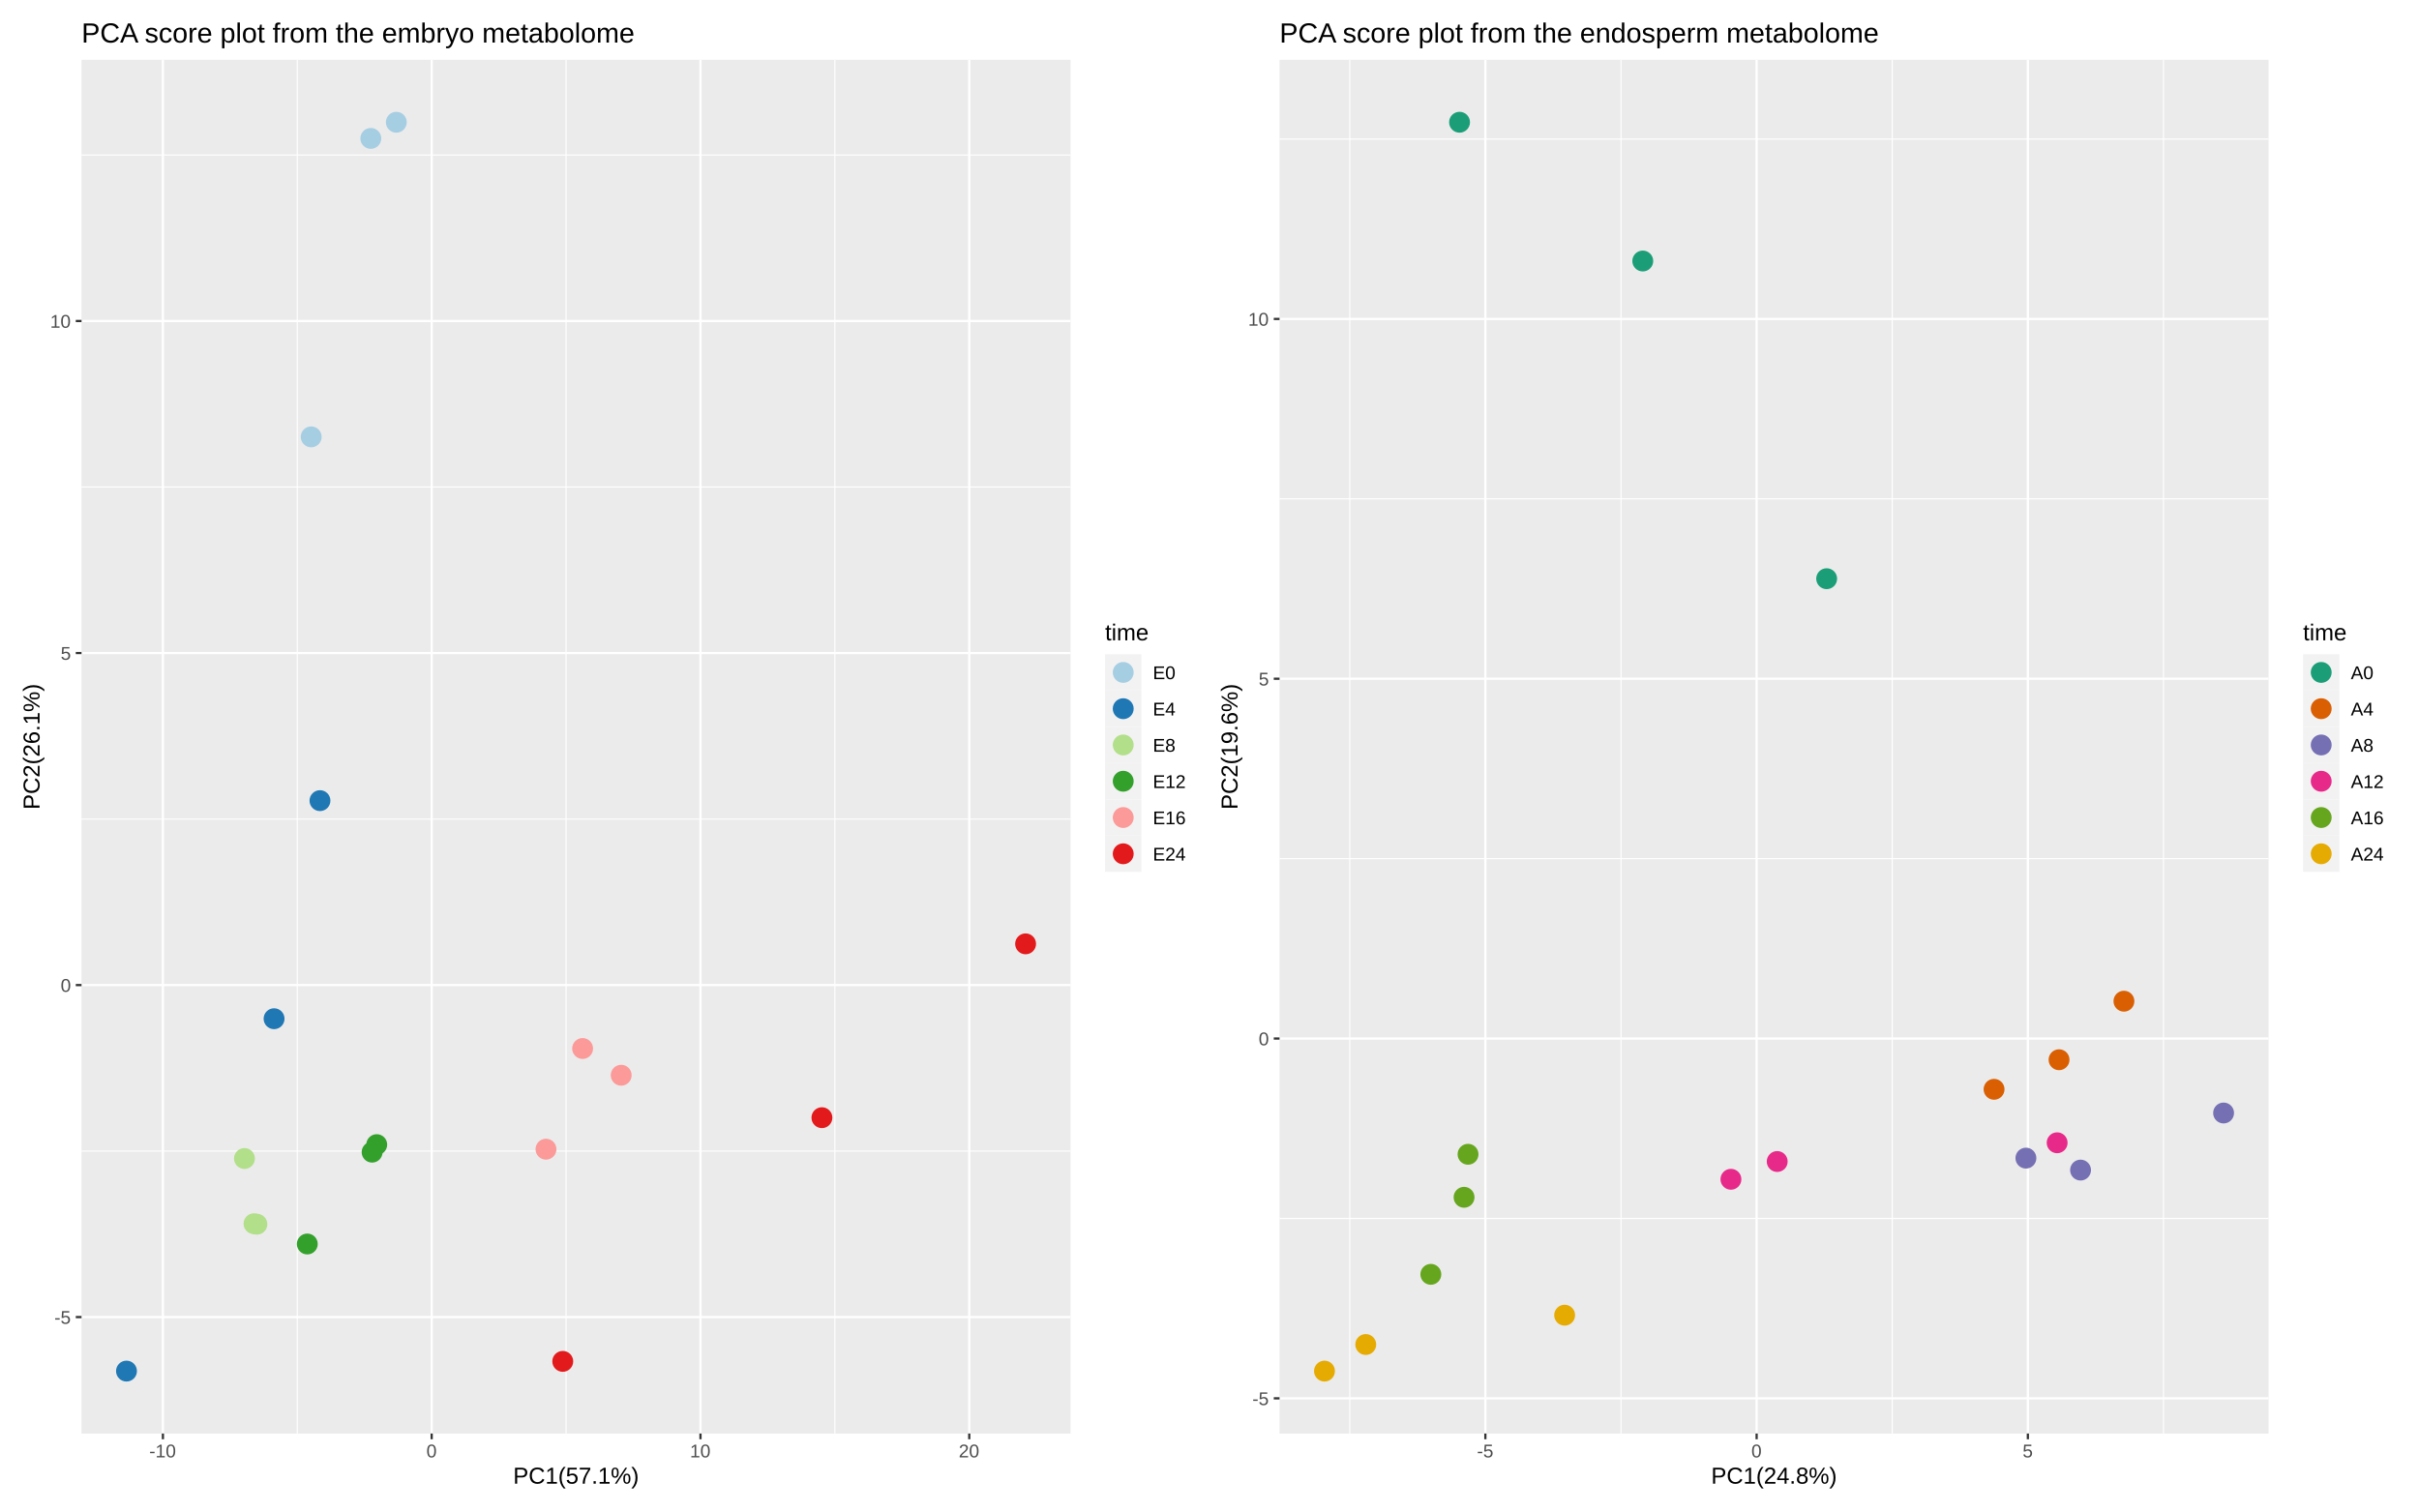
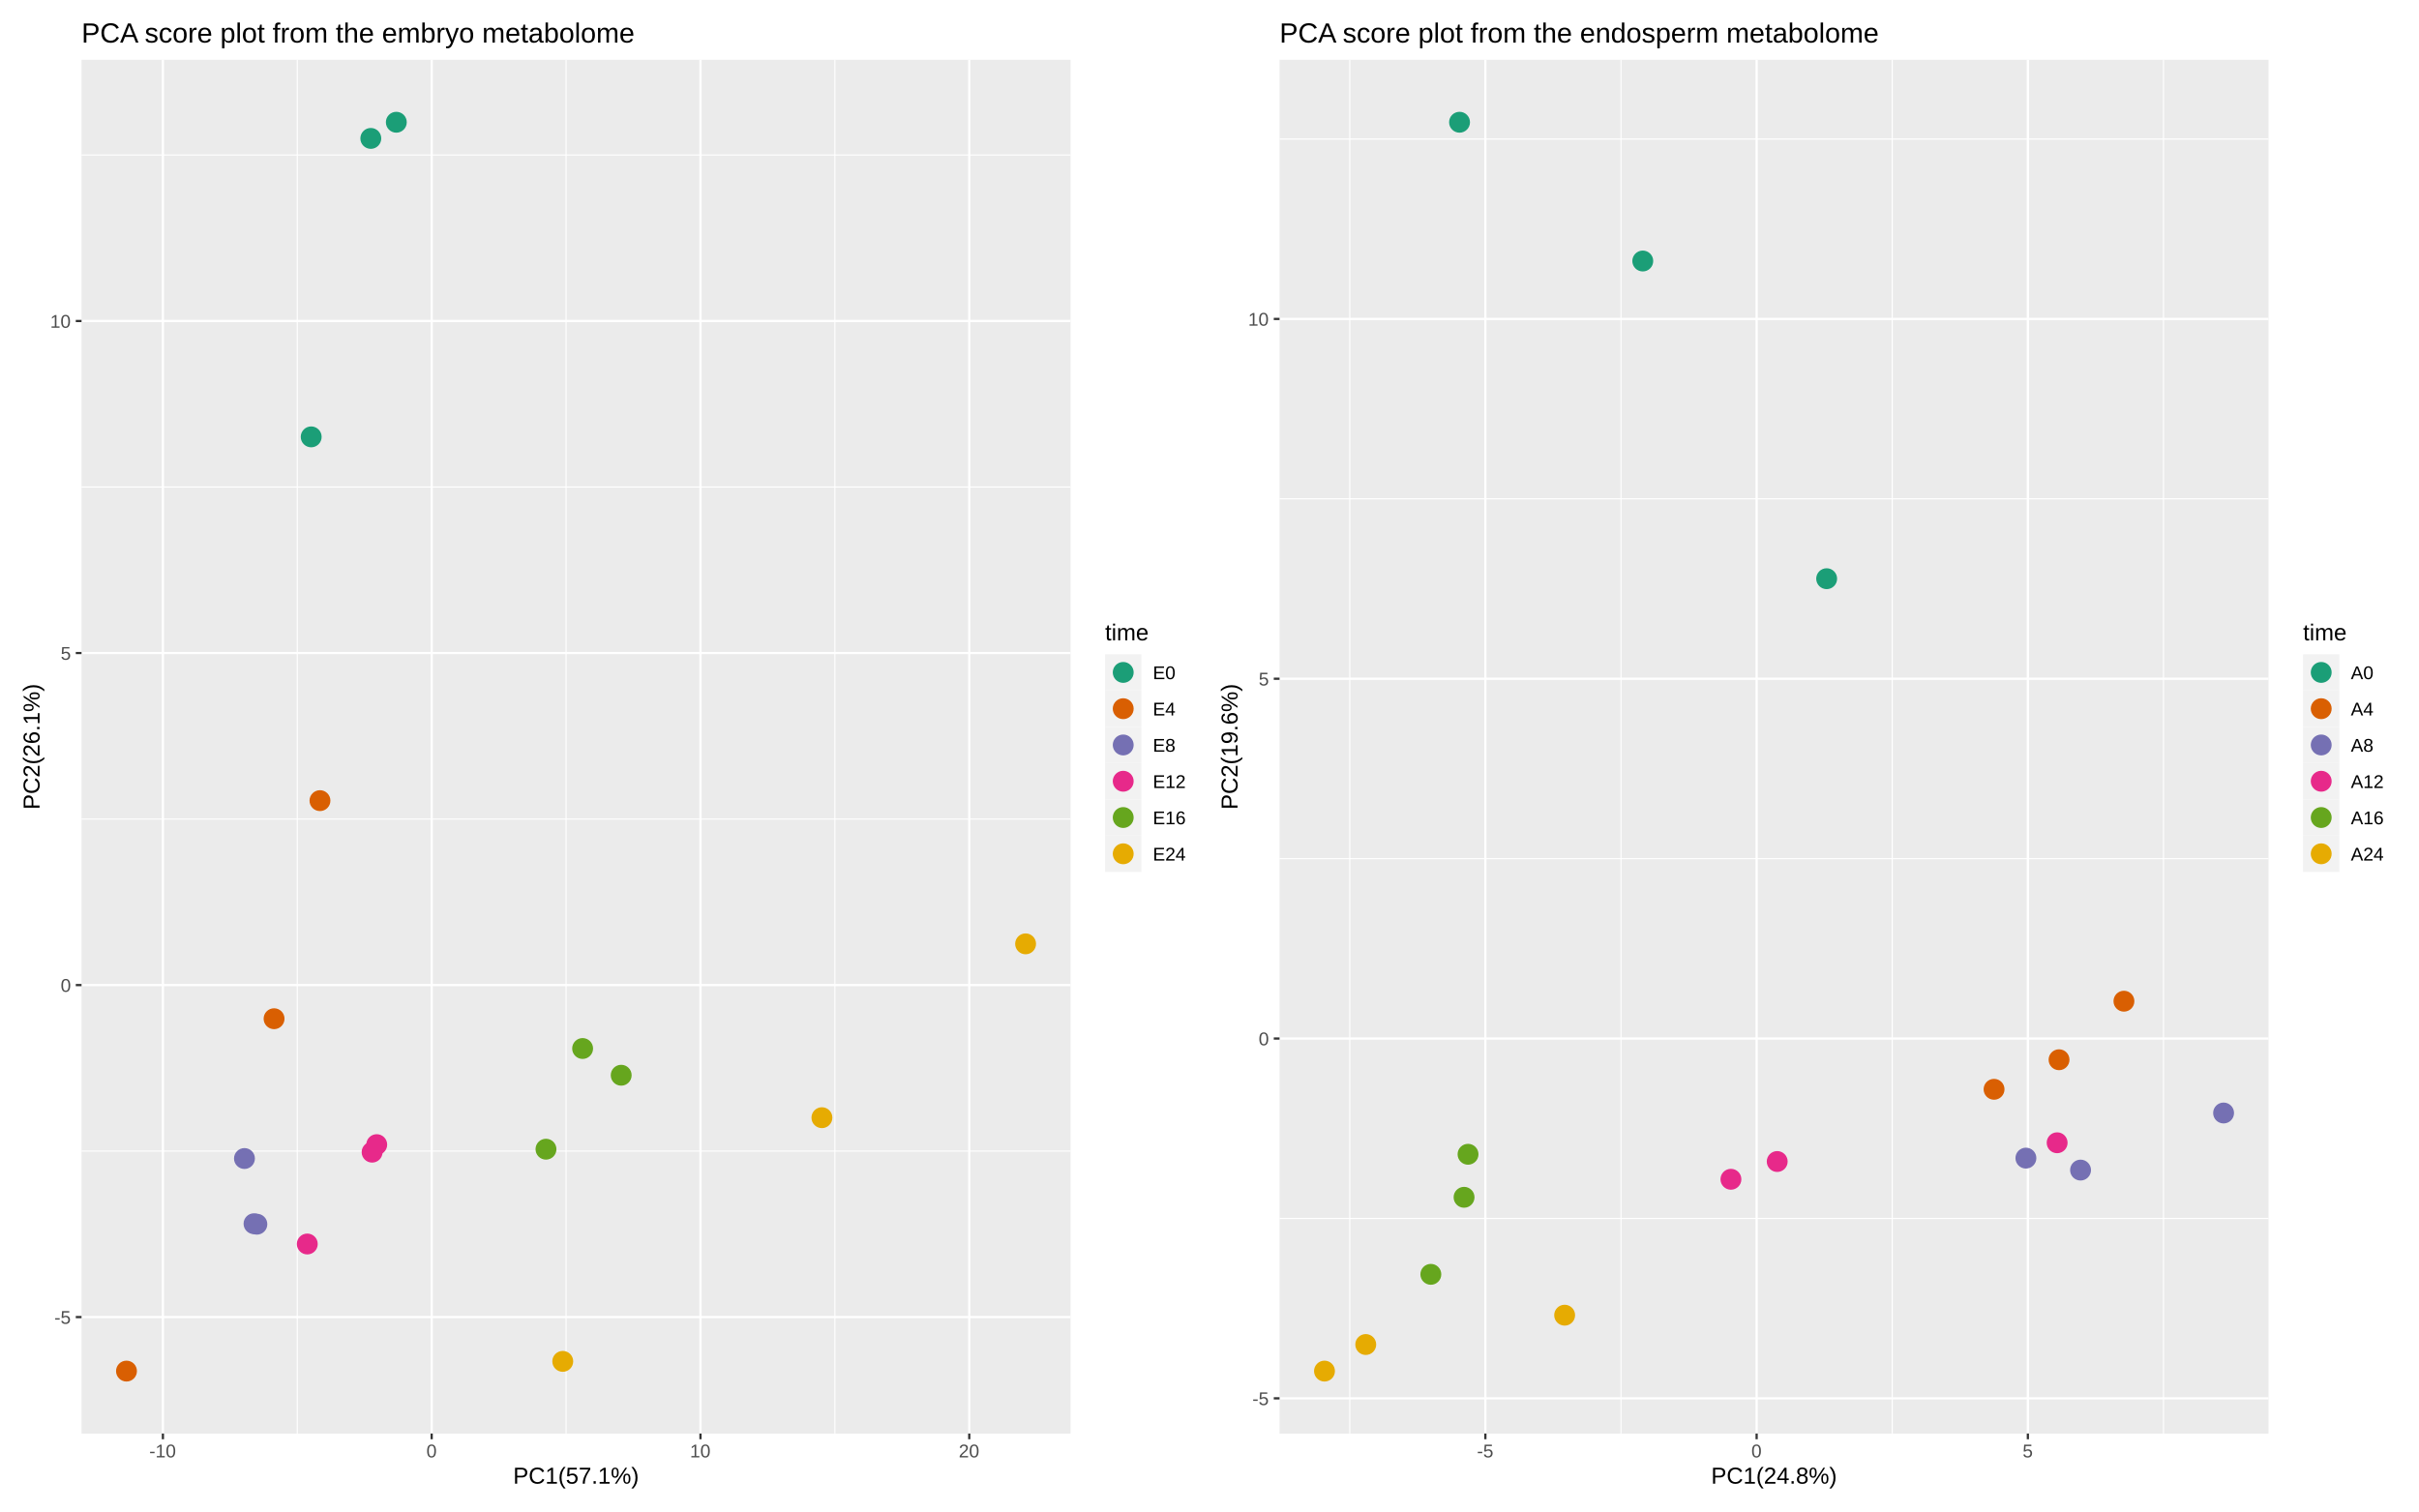
<svg xmlns="http://www.w3.org/2000/svg" viewBox="0 0 1152.00 720.00">
  <defs>
    <style type="text/css">
    line, polyline, polygon, path, rect, circle {
      fill: none;
      stroke: #000000;
      stroke-linecap: round;
      stroke-linejoin: round;
      stroke-miterlimit: 10.00;
    }
  </style>
  </defs>
  <rect width="100%" height="100%" style="stroke: none; fill: #FFFFFF;" />
  <rect x="0.00" y="0.00" width="1152.00" height="720.00" style="stroke-width: 1.07; stroke: #FFFFFF; fill: #FFFFFF;" />
  <defs>
    <clipPath id="cpNS40OHw1NzYuMDB8NzE0LjUyfDUuNDg=">
      <rect x="5.48" y="5.48" width="570.52" height="709.04" />
    </clipPath>
  </defs>
  <rect x="5.48" y="5.48" width="570.52" height="709.04" style="stroke-width: 1.07; stroke: #FFFFFF; fill: #FFFFFF;" clip-path="url(#cpNS40OHw1NzYuMDB8NzE0LjUyfDUuNDg=)" />
  <defs>
    <clipPath id="cpMC4wMHwxMTUyLjAwfDcyMC4wMHwwLjAw">
      <rect x="0.00" y="0.00" width="1152.00" height="720.00" />
    </clipPath>
  </defs>
  <defs>
    <clipPath id="cpMzguODN8NTA5LjgzfDY4Mi44NXwyOC40OQ==">
      <rect x="38.83" y="28.49" width="471.00" height="654.37" />
    </clipPath>
  </defs>
  <rect x="38.83" y="28.49" width="471.00" height="654.37" style="stroke-width: 1.07; stroke: none; fill: #EBEBEB;" clip-path="url(#cpMzguODN8NTA5LjgzfDY4Mi44NXwyOC40OQ==)" />
  <polyline points="38.83,548.31 509.83,548.31 " style="stroke-width: 0.53; stroke: #FFFFFF; stroke-linecap: butt;" clip-path="url(#cpMzguODN8NTA5LjgzfDY4Mi44NXwyOC40OQ==)" />
  <polyline points="38.83,390.15 509.83,390.15 " style="stroke-width: 0.53; stroke: #FFFFFF; stroke-linecap: butt;" clip-path="url(#cpMzguODN8NTA5LjgzfDY4Mi44NXwyOC40OQ==)" />
  <polyline points="38.83,231.99 509.83,231.99 " style="stroke-width: 0.53; stroke: #FFFFFF; stroke-linecap: butt;" clip-path="url(#cpMzguODN8NTA5LjgzfDY4Mi44NXwyOC40OQ==)" />
  <polyline points="38.83,73.83 509.83,73.83 " style="stroke-width: 0.53; stroke: #FFFFFF; stroke-linecap: butt;" clip-path="url(#cpMzguODN8NTA5LjgzfDY4Mi44NXwyOC40OQ==)" />
  <polyline points="141.58,682.85 141.58,28.49 " style="stroke-width: 0.53; stroke: #FFFFFF; stroke-linecap: butt;" clip-path="url(#cpMzguODN8NTA5LjgzfDY4Mi44NXwyOC40OQ==)" />
  <polyline points="269.58,682.85 269.58,28.49 " style="stroke-width: 0.53; stroke: #FFFFFF; stroke-linecap: butt;" clip-path="url(#cpMzguODN8NTA5LjgzfDY4Mi44NXwyOC40OQ==)" />
  <polyline points="397.59,682.85 397.59,28.49 " style="stroke-width: 0.53; stroke: #FFFFFF; stroke-linecap: butt;" clip-path="url(#cpMzguODN8NTA5LjgzfDY4Mi44NXwyOC40OQ==)" />
  <polyline points="38.83,627.38 509.83,627.38 " style="stroke-width: 1.07; stroke: #FFFFFF; stroke-linecap: butt;" clip-path="url(#cpMzguODN8NTA5LjgzfDY4Mi44NXwyOC40OQ==)" />
  <polyline points="38.83,469.23 509.83,469.23 " style="stroke-width: 1.07; stroke: #FFFFFF; stroke-linecap: butt;" clip-path="url(#cpMzguODN8NTA5LjgzfDY4Mi44NXwyOC40OQ==)" />
  <polyline points="38.83,311.07 509.83,311.07 " style="stroke-width: 1.07; stroke: #FFFFFF; stroke-linecap: butt;" clip-path="url(#cpMzguODN8NTA5LjgzfDY4Mi44NXwyOC40OQ==)" />
  <polyline points="38.83,152.91 509.83,152.91 " style="stroke-width: 1.07; stroke: #FFFFFF; stroke-linecap: butt;" clip-path="url(#cpMzguODN8NTA5LjgzfDY4Mi44NXwyOC40OQ==)" />
  <polyline points="77.58,682.85 77.58,28.49 " style="stroke-width: 1.07; stroke: #FFFFFF; stroke-linecap: butt;" clip-path="url(#cpMzguODN8NTA5LjgzfDY4Mi44NXwyOC40OQ==)" />
  <polyline points="205.58,682.85 205.58,28.49 " style="stroke-width: 1.07; stroke: #FFFFFF; stroke-linecap: butt;" clip-path="url(#cpMzguODN8NTA5LjgzfDY4Mi44NXwyOC40OQ==)" />
  <polyline points="333.59,682.85 333.59,28.49 " style="stroke-width: 1.07; stroke: #FFFFFF; stroke-linecap: butt;" clip-path="url(#cpMzguODN8NTA5LjgzfDY4Mi44NXwyOC40OQ==)" />
  <polyline points="461.59,682.85 461.59,28.49 " style="stroke-width: 1.07; stroke: #FFFFFF; stroke-linecap: butt;" clip-path="url(#cpMzguODN8NTA5LjgzfDY4Mi44NXwyOC40OQ==)" />
-   <circle cx="188.74" cy="58.23" r="4.62" style="stroke-width: 0.71; stroke: #A6CEE3; fill: #A6CEE3;" clip-path="url(#cpMzguODN8NTA5LjgzfDY4Mi44NXwyOC40OQ==)" />
-   <circle cx="176.59" cy="65.93" r="4.62" style="stroke-width: 0.71; stroke: #A6CEE3; fill: #A6CEE3;" clip-path="url(#cpMzguODN8NTA5LjgzfDY4Mi44NXwyOC40OQ==)" />
-   <circle cx="148.20" cy="208.10" r="4.62" style="stroke-width: 0.71; stroke: #A6CEE3; fill: #A6CEE3;" clip-path="url(#cpMzguODN8NTA5LjgzfDY4Mi44NXwyOC40OQ==)" />
-   <circle cx="152.38" cy="381.38" r="4.62" style="stroke-width: 0.71; stroke: #1F78B4; fill: #1F78B4;" clip-path="url(#cpMzguODN8NTA5LjgzfDY4Mi44NXwyOC40OQ==)" />
-   <circle cx="130.52" cy="485.26" r="4.62" style="stroke-width: 0.71; stroke: #1F78B4; fill: #1F78B4;" clip-path="url(#cpMzguODN8NTA5LjgzfDY4Mi44NXwyOC40OQ==)" />
-   <circle cx="60.24" cy="653.11" r="4.62" style="stroke-width: 0.71; stroke: #1F78B4; fill: #1F78B4;" clip-path="url(#cpMzguODN8NTA5LjgzfDY4Mi44NXwyOC40OQ==)" />
-   <circle cx="122.33" cy="583.14" r="4.62" style="stroke-width: 0.71; stroke: #B2DF8A; fill: #B2DF8A;" clip-path="url(#cpMzguODN8NTA5LjgzfDY4Mi44NXwyOC40OQ==)" />
-   <circle cx="120.97" cy="582.91" r="4.62" style="stroke-width: 0.71; stroke: #B2DF8A; fill: #B2DF8A;" clip-path="url(#cpMzguODN8NTA5LjgzfDY4Mi44NXwyOC40OQ==)" />
-   <circle cx="116.42" cy="551.85" r="4.62" style="stroke-width: 0.71; stroke: #B2DF8A; fill: #B2DF8A;" clip-path="url(#cpMzguODN8NTA5LjgzfDY4Mi44NXwyOC40OQ==)" />
-   <circle cx="179.41" cy="545.24" r="4.62" style="stroke-width: 0.71; stroke: #33A02C; fill: #33A02C;" clip-path="url(#cpMzguODN8NTA5LjgzfDY4Mi44NXwyOC40OQ==)" />
-   <circle cx="177.21" cy="548.82" r="4.62" style="stroke-width: 0.71; stroke: #33A02C; fill: #33A02C;" clip-path="url(#cpMzguODN8NTA5LjgzfDY4Mi44NXwyOC40OQ==)" />
-   <circle cx="146.34" cy="592.57" r="4.62" style="stroke-width: 0.71; stroke: #33A02C; fill: #33A02C;" clip-path="url(#cpMzguODN8NTA5LjgzfDY4Mi44NXwyOC40OQ==)" />
-   <circle cx="295.83" cy="512.18" r="4.62" style="stroke-width: 0.71; stroke: #FB9A99; fill: #FB9A99;" clip-path="url(#cpMzguODN8NTA5LjgzfDY4Mi44NXwyOC40OQ==)" />
-   <circle cx="260.01" cy="547.41" r="4.62" style="stroke-width: 0.71; stroke: #FB9A99; fill: #FB9A99;" clip-path="url(#cpMzguODN8NTA5LjgzfDY4Mi44NXwyOC40OQ==)" />
-   <circle cx="277.46" cy="499.45" r="4.62" style="stroke-width: 0.71; stroke: #FB9A99; fill: #FB9A99;" clip-path="url(#cpMzguODN8NTA5LjgzfDY4Mi44NXwyOC40OQ==)" />
-   <circle cx="268.00" cy="648.48" r="4.62" style="stroke-width: 0.71; stroke: #E31A1C; fill: #E31A1C;" clip-path="url(#cpMzguODN8NTA5LjgzfDY4Mi44NXwyOC40OQ==)" />
-   <circle cx="488.42" cy="449.60" r="4.62" style="stroke-width: 0.71; stroke: #E31A1C; fill: #E31A1C;" clip-path="url(#cpMzguODN8NTA5LjgzfDY4Mi44NXwyOC40OQ==)" />
-   <circle cx="391.42" cy="532.40" r="4.62" style="stroke-width: 0.71; stroke: #E31A1C; fill: #E31A1C;" clip-path="url(#cpMzguODN8NTA5LjgzfDY4Mi44NXwyOC40OQ==)" />
+   <circle cx="188.74" cy="58.23" r="4.62" style="stroke-width: 0.71; stroke: #1B9E77; fill: #1B9E77;" clip-path="url(#cpMzguODN8NTA5LjgzfDY4Mi44NXwyOC40OQ==)" />
+   <circle cx="176.59" cy="65.93" r="4.62" style="stroke-width: 0.71; stroke: #1B9E77; fill: #1B9E77;" clip-path="url(#cpMzguODN8NTA5LjgzfDY4Mi44NXwyOC40OQ==)" />
+   <circle cx="148.20" cy="208.10" r="4.62" style="stroke-width: 0.71; stroke: #1B9E77; fill: #1B9E77;" clip-path="url(#cpMzguODN8NTA5LjgzfDY4Mi44NXwyOC40OQ==)" />
+   <circle cx="152.38" cy="381.38" r="4.62" style="stroke-width: 0.71; stroke: #D95F02; fill: #D95F02;" clip-path="url(#cpMzguODN8NTA5LjgzfDY4Mi44NXwyOC40OQ==)" />
+   <circle cx="130.52" cy="485.26" r="4.62" style="stroke-width: 0.71; stroke: #D95F02; fill: #D95F02;" clip-path="url(#cpMzguODN8NTA5LjgzfDY4Mi44NXwyOC40OQ==)" />
+   <circle cx="60.24" cy="653.11" r="4.62" style="stroke-width: 0.71; stroke: #D95F02; fill: #D95F02;" clip-path="url(#cpMzguODN8NTA5LjgzfDY4Mi44NXwyOC40OQ==)" />
+   <circle cx="122.33" cy="583.14" r="4.62" style="stroke-width: 0.71; stroke: #7570B3; fill: #7570B3;" clip-path="url(#cpMzguODN8NTA5LjgzfDY4Mi44NXwyOC40OQ==)" />
+   <circle cx="120.97" cy="582.91" r="4.62" style="stroke-width: 0.71; stroke: #7570B3; fill: #7570B3;" clip-path="url(#cpMzguODN8NTA5LjgzfDY4Mi44NXwyOC40OQ==)" />
+   <circle cx="116.42" cy="551.85" r="4.62" style="stroke-width: 0.71; stroke: #7570B3; fill: #7570B3;" clip-path="url(#cpMzguODN8NTA5LjgzfDY4Mi44NXwyOC40OQ==)" />
+   <circle cx="179.41" cy="545.24" r="4.62" style="stroke-width: 0.71; stroke: #E7298A; fill: #E7298A;" clip-path="url(#cpMzguODN8NTA5LjgzfDY4Mi44NXwyOC40OQ==)" />
+   <circle cx="177.21" cy="548.82" r="4.62" style="stroke-width: 0.71; stroke: #E7298A; fill: #E7298A;" clip-path="url(#cpMzguODN8NTA5LjgzfDY4Mi44NXwyOC40OQ==)" />
+   <circle cx="146.34" cy="592.57" r="4.62" style="stroke-width: 0.71; stroke: #E7298A; fill: #E7298A;" clip-path="url(#cpMzguODN8NTA5LjgzfDY4Mi44NXwyOC40OQ==)" />
+   <circle cx="295.83" cy="512.18" r="4.62" style="stroke-width: 0.71; stroke: #66A61E; fill: #66A61E;" clip-path="url(#cpMzguODN8NTA5LjgzfDY4Mi44NXwyOC40OQ==)" />
+   <circle cx="260.01" cy="547.41" r="4.62" style="stroke-width: 0.71; stroke: #66A61E; fill: #66A61E;" clip-path="url(#cpMzguODN8NTA5LjgzfDY4Mi44NXwyOC40OQ==)" />
+   <circle cx="277.46" cy="499.45" r="4.62" style="stroke-width: 0.71; stroke: #66A61E; fill: #66A61E;" clip-path="url(#cpMzguODN8NTA5LjgzfDY4Mi44NXwyOC40OQ==)" />
+   <circle cx="268.00" cy="648.48" r="4.62" style="stroke-width: 0.71; stroke: #E6AB02; fill: #E6AB02;" clip-path="url(#cpMzguODN8NTA5LjgzfDY4Mi44NXwyOC40OQ==)" />
+   <circle cx="488.42" cy="449.60" r="4.62" style="stroke-width: 0.71; stroke: #E6AB02; fill: #E6AB02;" clip-path="url(#cpMzguODN8NTA5LjgzfDY4Mi44NXwyOC40OQ==)" />
+   <circle cx="391.42" cy="532.40" r="4.62" style="stroke-width: 0.71; stroke: #E6AB02; fill: #E6AB02;" clip-path="url(#cpMzguODN8NTA5LjgzfDY4Mi44NXwyOC40OQ==)" />
  <defs>
    <clipPath id="cpMC4wMHwxMTUyLjAwfDcyMC4wMHwwLjAw">
      <rect x="0.00" y="0.00" width="1152.00" height="720.00" />
    </clipPath>
  </defs>
  <g clip-path="url(#cpMC4wMHwxMTUyLjAwfDcyMC4wMHwwLjAw)">
    <text x="25.89" y="630.60" style="font-size: 8.80px; fill: #4D4D4D; font-family: Arial;" textLength="8.00px" lengthAdjust="spacingAndGlyphs">-5</text>
  </g>
  <g clip-path="url(#cpMC4wMHwxMTUyLjAwfDcyMC4wMHwwLjAw)">
    <text x="28.89" y="472.45" style="font-size: 8.80px; fill: #4D4D4D; font-family: Arial;" textLength="5.01px" lengthAdjust="spacingAndGlyphs">0</text>
  </g>
  <g clip-path="url(#cpMC4wMHwxMTUyLjAwfDcyMC4wMHwwLjAw)">
    <text x="28.89" y="314.29" style="font-size: 8.80px; fill: #4D4D4D; font-family: Arial;" textLength="5.01px" lengthAdjust="spacingAndGlyphs">5</text>
  </g>
  <g clip-path="url(#cpMC4wMHwxMTUyLjAwfDcyMC4wMHwwLjAw)">
    <text x="23.89" y="156.13" style="font-size: 8.80px; fill: #4D4D4D; font-family: Arial;" textLength="10.01px" lengthAdjust="spacingAndGlyphs">10</text>
  </g>
  <polyline points="36.09,627.38 38.83,627.38 " style="stroke-width: 1.07; stroke: #333333; stroke-linecap: butt;" clip-path="url(#cpMC4wMHwxMTUyLjAwfDcyMC4wMHwwLjAw)" />
  <polyline points="36.09,469.23 38.83,469.23 " style="stroke-width: 1.07; stroke: #333333; stroke-linecap: butt;" clip-path="url(#cpMC4wMHwxMTUyLjAwfDcyMC4wMHwwLjAw)" />
  <polyline points="36.09,311.07 38.83,311.07 " style="stroke-width: 1.07; stroke: #333333; stroke-linecap: butt;" clip-path="url(#cpMC4wMHwxMTUyLjAwfDcyMC4wMHwwLjAw)" />
  <polyline points="36.09,152.91 38.83,152.91 " style="stroke-width: 1.07; stroke: #333333; stroke-linecap: butt;" clip-path="url(#cpMC4wMHwxMTUyLjAwfDcyMC4wMHwwLjAw)" />
  <polyline points="77.58,685.59 77.58,682.85 " style="stroke-width: 1.07; stroke: #333333; stroke-linecap: butt;" clip-path="url(#cpMC4wMHwxMTUyLjAwfDcyMC4wMHwwLjAw)" />
  <polyline points="205.58,685.59 205.58,682.85 " style="stroke-width: 1.07; stroke: #333333; stroke-linecap: butt;" clip-path="url(#cpMC4wMHwxMTUyLjAwfDcyMC4wMHwwLjAw)" />
  <polyline points="333.59,685.59 333.59,682.85 " style="stroke-width: 1.07; stroke: #333333; stroke-linecap: butt;" clip-path="url(#cpMC4wMHwxMTUyLjAwfDcyMC4wMHwwLjAw)" />
  <polyline points="461.59,685.59 461.59,682.85 " style="stroke-width: 1.07; stroke: #333333; stroke-linecap: butt;" clip-path="url(#cpMC4wMHwxMTUyLjAwfDcyMC4wMHwwLjAw)" />
  <g clip-path="url(#cpMC4wMHwxMTUyLjAwfDcyMC4wMHwwLjAw)">
    <text x="71.08" y="694.22" style="font-size: 8.80px; fill: #4D4D4D; font-family: Arial;" textLength="13.01px" lengthAdjust="spacingAndGlyphs">-10</text>
  </g>
  <g clip-path="url(#cpMC4wMHwxMTUyLjAwfDcyMC4wMHwwLjAw)">
    <text x="203.08" y="694.22" style="font-size: 8.80px; fill: #4D4D4D; font-family: Arial;" textLength="5.01px" lengthAdjust="spacingAndGlyphs">0</text>
  </g>
  <g clip-path="url(#cpMC4wMHwxMTUyLjAwfDcyMC4wMHwwLjAw)">
    <text x="328.58" y="694.22" style="font-size: 8.80px; fill: #4D4D4D; font-family: Arial;" textLength="10.01px" lengthAdjust="spacingAndGlyphs">10</text>
  </g>
  <g clip-path="url(#cpMC4wMHwxMTUyLjAwfDcyMC4wMHwwLjAw)">
    <text x="456.58" y="694.22" style="font-size: 8.80px; fill: #4D4D4D; font-family: Arial;" textLength="10.01px" lengthAdjust="spacingAndGlyphs">20</text>
  </g>
  <g clip-path="url(#cpMC4wMHwxMTUyLjAwfDcyMC4wMHwwLjAw)">
    <text x="244.37" y="706.73" style="font-size: 11.00px; font-family: Arial;" textLength="59.91px" lengthAdjust="spacingAndGlyphs">PC1(57.1%)</text>
  </g>
  <g clip-path="url(#cpMC4wMHwxMTUyLjAwfDcyMC4wMHwwLjAw)">
    <text transform="translate(18.83,385.63) rotate(-90)" style="font-size: 11.00px; font-family: Arial;" textLength="59.91px" lengthAdjust="spacingAndGlyphs">PC2(26.1%)</text>
  </g>
  <rect x="520.79" y="290.52" width="49.73" height="130.31" style="stroke-width: 1.07; stroke: none; fill: #FFFFFF;" clip-path="url(#cpMC4wMHwxMTUyLjAwfDcyMC4wMHwwLjAw)" />
  <g clip-path="url(#cpMC4wMHwxMTUyLjAwfDcyMC4wMHwwLjAw)">
    <text x="526.27" y="305.03" style="font-size: 11.00px; font-family: Arial;" textLength="20.78px" lengthAdjust="spacingAndGlyphs">time</text>
  </g>
  <rect x="526.27" y="311.66" width="17.28" height="17.28" style="stroke-width: 1.07; stroke: none; fill: #F2F2F2;" clip-path="url(#cpMC4wMHwxMTUyLjAwfDcyMC4wMHwwLjAw)" />
-   <circle cx="534.91" cy="320.30" r="4.62" style="stroke-width: 0.71; stroke: #A6CEE3; fill: #A6CEE3;" clip-path="url(#cpMC4wMHwxMTUyLjAwfDcyMC4wMHwwLjAw)" />
+   <circle cx="534.91" cy="320.30" r="4.62" style="stroke-width: 0.71; stroke: #1B9E77; fill: #1B9E77;" clip-path="url(#cpMC4wMHwxMTUyLjAwfDcyMC4wMHwwLjAw)" />
  <rect x="526.27" y="328.94" width="17.28" height="17.28" style="stroke-width: 1.07; stroke: none; fill: #F2F2F2;" clip-path="url(#cpMC4wMHwxMTUyLjAwfDcyMC4wMHwwLjAw)" />
-   <circle cx="534.91" cy="337.58" r="4.62" style="stroke-width: 0.71; stroke: #1F78B4; fill: #1F78B4;" clip-path="url(#cpMC4wMHwxMTUyLjAwfDcyMC4wMHwwLjAw)" />
+   <circle cx="534.91" cy="337.58" r="4.62" style="stroke-width: 0.71; stroke: #D95F02; fill: #D95F02;" clip-path="url(#cpMC4wMHwxMTUyLjAwfDcyMC4wMHwwLjAw)" />
  <rect x="526.27" y="346.22" width="17.28" height="17.28" style="stroke-width: 1.07; stroke: none; fill: #F2F2F2;" clip-path="url(#cpMC4wMHwxMTUyLjAwfDcyMC4wMHwwLjAw)" />
-   <circle cx="534.91" cy="354.86" r="4.62" style="stroke-width: 0.71; stroke: #B2DF8A; fill: #B2DF8A;" clip-path="url(#cpMC4wMHwxMTUyLjAwfDcyMC4wMHwwLjAw)" />
+   <circle cx="534.91" cy="354.86" r="4.62" style="stroke-width: 0.71; stroke: #7570B3; fill: #7570B3;" clip-path="url(#cpMC4wMHwxMTUyLjAwfDcyMC4wMHwwLjAw)" />
  <rect x="526.27" y="363.50" width="17.28" height="17.28" style="stroke-width: 1.07; stroke: none; fill: #F2F2F2;" clip-path="url(#cpMC4wMHwxMTUyLjAwfDcyMC4wMHwwLjAw)" />
-   <circle cx="534.91" cy="372.14" r="4.62" style="stroke-width: 0.71; stroke: #33A02C; fill: #33A02C;" clip-path="url(#cpMC4wMHwxMTUyLjAwfDcyMC4wMHwwLjAw)" />
+   <circle cx="534.91" cy="372.14" r="4.62" style="stroke-width: 0.71; stroke: #E7298A; fill: #E7298A;" clip-path="url(#cpMC4wMHwxMTUyLjAwfDcyMC4wMHwwLjAw)" />
  <rect x="526.27" y="380.78" width="17.28" height="17.28" style="stroke-width: 1.07; stroke: none; fill: #F2F2F2;" clip-path="url(#cpMC4wMHwxMTUyLjAwfDcyMC4wMHwwLjAw)" />
-   <circle cx="534.91" cy="389.42" r="4.62" style="stroke-width: 0.71; stroke: #FB9A99; fill: #FB9A99;" clip-path="url(#cpMC4wMHwxMTUyLjAwfDcyMC4wMHwwLjAw)" />
+   <circle cx="534.91" cy="389.42" r="4.62" style="stroke-width: 0.71; stroke: #66A61E; fill: #66A61E;" clip-path="url(#cpMC4wMHwxMTUyLjAwfDcyMC4wMHwwLjAw)" />
  <rect x="526.27" y="398.06" width="17.28" height="17.28" style="stroke-width: 1.07; stroke: none; fill: #F2F2F2;" clip-path="url(#cpMC4wMHwxMTUyLjAwfDcyMC4wMHwwLjAw)" />
-   <circle cx="534.91" cy="406.70" r="4.62" style="stroke-width: 0.71; stroke: #E31A1C; fill: #E31A1C;" clip-path="url(#cpMC4wMHwxMTUyLjAwfDcyMC4wMHwwLjAw)" />
+   <circle cx="534.91" cy="406.70" r="4.62" style="stroke-width: 0.71; stroke: #E6AB02; fill: #E6AB02;" clip-path="url(#cpMC4wMHwxMTUyLjAwfDcyMC4wMHwwLjAw)" />
  <g clip-path="url(#cpMC4wMHwxMTUyLjAwfDcyMC4wMHwwLjAw)">
    <text x="549.03" y="323.52" style="font-size: 8.80px; font-family: Arial;" textLength="11.01px" lengthAdjust="spacingAndGlyphs">E0</text>
  </g>
  <g clip-path="url(#cpMC4wMHwxMTUyLjAwfDcyMC4wMHwwLjAw)">
    <text x="549.03" y="340.80" style="font-size: 8.80px; font-family: Arial;" textLength="11.01px" lengthAdjust="spacingAndGlyphs">E4</text>
  </g>
  <g clip-path="url(#cpMC4wMHwxMTUyLjAwfDcyMC4wMHwwLjAw)">
    <text x="549.03" y="358.08" style="font-size: 8.80px; font-family: Arial;" textLength="11.01px" lengthAdjust="spacingAndGlyphs">E8</text>
  </g>
  <g clip-path="url(#cpMC4wMHwxMTUyLjAwfDcyMC4wMHwwLjAw)">
    <text x="549.03" y="375.36" style="font-size: 8.80px; font-family: Arial;" textLength="16.01px" lengthAdjust="spacingAndGlyphs">E12</text>
  </g>
  <g clip-path="url(#cpMC4wMHwxMTUyLjAwfDcyMC4wMHwwLjAw)">
    <text x="549.03" y="392.64" style="font-size: 8.80px; font-family: Arial;" textLength="16.01px" lengthAdjust="spacingAndGlyphs">E16</text>
  </g>
  <g clip-path="url(#cpMC4wMHwxMTUyLjAwfDcyMC4wMHwwLjAw)">
    <text x="549.03" y="409.92" style="font-size: 8.80px; font-family: Arial;" textLength="16.01px" lengthAdjust="spacingAndGlyphs">E24</text>
  </g>
  <g clip-path="url(#cpMC4wMHwxMTUyLjAwfDcyMC4wMHwwLjAw)">
    <text x="38.83" y="20.27" style="font-size: 13.20px; font-family: Arial;" textLength="260.11px" lengthAdjust="spacingAndGlyphs">PCA score plot from the embryo metabolome</text>
  </g>
  <defs>
    <clipPath id="cpNTc2LjAwfDExNDYuNTJ8NzE0LjUyfDUuNDg=">
      <rect x="576.00" y="5.48" width="570.52" height="709.04" />
    </clipPath>
  </defs>
  <rect x="576.00" y="5.48" width="570.52" height="709.04" style="stroke-width: 1.07; stroke: #FFFFFF; fill: #FFFFFF;" clip-path="url(#cpNTc2LjAwfDExNDYuNTJ8NzE0LjUyfDUuNDg=)" />
  <defs>
    <clipPath id="cpMC4wMHwxMTUyLjAwfDcyMC4wMHwwLjAw">
      <rect x="0.00" y="0.00" width="1152.00" height="720.00" />
    </clipPath>
  </defs>
  <defs>
    <clipPath id="cpNjA5LjM1fDEwODAuMzV8NjgyLjg1fDI4LjQ5">
      <rect x="609.35" y="28.49" width="471.00" height="654.37" />
    </clipPath>
  </defs>
  <rect x="609.35" y="28.49" width="471.00" height="654.37" style="stroke-width: 1.07; stroke: none; fill: #EBEBEB;" clip-path="url(#cpNjA5LjM1fDEwODAuMzV8NjgyLjg1fDI4LjQ5)" />
  <polyline points="609.35,580.39 1080.35,580.39 " style="stroke-width: 0.53; stroke: #FFFFFF; stroke-linecap: butt;" clip-path="url(#cpNjA5LjM1fDEwODAuMzV8NjgyLjg1fDI4LjQ5)" />
  <polyline points="609.35,409.01 1080.35,409.01 " style="stroke-width: 0.53; stroke: #FFFFFF; stroke-linecap: butt;" clip-path="url(#cpNjA5LjM1fDEwODAuMzV8NjgyLjg1fDI4LjQ5)" />
  <polyline points="609.35,237.62 1080.35,237.62 " style="stroke-width: 0.53; stroke: #FFFFFF; stroke-linecap: butt;" clip-path="url(#cpNjA5LjM1fDEwODAuMzV8NjgyLjg1fDI4LjQ5)" />
  <polyline points="609.35,66.23 1080.35,66.23 " style="stroke-width: 0.53; stroke: #FFFFFF; stroke-linecap: butt;" clip-path="url(#cpNjA5LjM1fDEwODAuMzV8NjgyLjg1fDI4LjQ5)" />
  <polyline points="642.80,682.85 642.80,28.49 " style="stroke-width: 0.53; stroke: #FFFFFF; stroke-linecap: butt;" clip-path="url(#cpNjA5LjM1fDEwODAuMzV8NjgyLjg1fDI4LjQ5)" />
  <polyline points="771.97,682.85 771.97,28.49 " style="stroke-width: 0.53; stroke: #FFFFFF; stroke-linecap: butt;" clip-path="url(#cpNjA5LjM1fDEwODAuMzV8NjgyLjg1fDI4LjQ5)" />
  <polyline points="901.14,682.85 901.14,28.49 " style="stroke-width: 0.53; stroke: #FFFFFF; stroke-linecap: butt;" clip-path="url(#cpNjA5LjM1fDEwODAuMzV8NjgyLjg1fDI4LjQ5)" />
  <polyline points="1030.31,682.85 1030.31,28.49 " style="stroke-width: 0.53; stroke: #FFFFFF; stroke-linecap: butt;" clip-path="url(#cpNjA5LjM1fDEwODAuMzV8NjgyLjg1fDI4LjQ5)" />
  <polyline points="609.35,666.09 1080.35,666.09 " style="stroke-width: 1.07; stroke: #FFFFFF; stroke-linecap: butt;" clip-path="url(#cpNjA5LjM1fDEwODAuMzV8NjgyLjg1fDI4LjQ5)" />
  <polyline points="609.35,494.70 1080.35,494.70 " style="stroke-width: 1.07; stroke: #FFFFFF; stroke-linecap: butt;" clip-path="url(#cpNjA5LjM1fDEwODAuMzV8NjgyLjg1fDI4LjQ5)" />
  <polyline points="609.35,323.31 1080.35,323.31 " style="stroke-width: 1.07; stroke: #FFFFFF; stroke-linecap: butt;" clip-path="url(#cpNjA5LjM1fDEwODAuMzV8NjgyLjg1fDI4LjQ5)" />
  <polyline points="609.35,151.92 1080.35,151.92 " style="stroke-width: 1.07; stroke: #FFFFFF; stroke-linecap: butt;" clip-path="url(#cpNjA5LjM1fDEwODAuMzV8NjgyLjg1fDI4LjQ5)" />
  <polyline points="707.38,682.85 707.38,28.49 " style="stroke-width: 1.07; stroke: #FFFFFF; stroke-linecap: butt;" clip-path="url(#cpNjA5LjM1fDEwODAuMzV8NjgyLjg1fDI4LjQ5)" />
  <polyline points="836.56,682.85 836.56,28.49 " style="stroke-width: 1.07; stroke: #FFFFFF; stroke-linecap: butt;" clip-path="url(#cpNjA5LjM1fDEwODAuMzV8NjgyLjg1fDI4LjQ5)" />
  <polyline points="965.73,682.85 965.73,28.49 " style="stroke-width: 1.07; stroke: #FFFFFF; stroke-linecap: butt;" clip-path="url(#cpNjA5LjM1fDEwODAuMzV8NjgyLjg1fDI4LjQ5)" />
  <circle cx="695.08" cy="58.23" r="4.62" style="stroke-width: 0.71; stroke: #1B9E77; fill: #1B9E77;" clip-path="url(#cpNjA5LjM1fDEwODAuMzV8NjgyLjg1fDI4LjQ5)" />
  <circle cx="869.91" cy="275.66" r="4.62" style="stroke-width: 0.71; stroke: #1B9E77; fill: #1B9E77;" clip-path="url(#cpNjA5LjM1fDEwODAuMzV8NjgyLjg1fDI4LjQ5)" />
  <circle cx="782.34" cy="124.33" r="4.62" style="stroke-width: 0.71; stroke: #1B9E77; fill: #1B9E77;" clip-path="url(#cpNjA5LjM1fDEwODAuMzV8NjgyLjg1fDI4LjQ5)" />
  <circle cx="1011.48" cy="476.91" r="4.62" style="stroke-width: 0.71; stroke: #D95F02; fill: #D95F02;" clip-path="url(#cpNjA5LjM1fDEwODAuMzV8NjgyLjg1fDI4LjQ5)" />
  <circle cx="949.63" cy="518.88" r="4.62" style="stroke-width: 0.71; stroke: #D95F02; fill: #D95F02;" clip-path="url(#cpNjA5LjM1fDEwODAuMzV8NjgyLjg1fDI4LjQ5)" />
  <circle cx="980.58" cy="504.80" r="4.62" style="stroke-width: 0.71; stroke: #D95F02; fill: #D95F02;" clip-path="url(#cpNjA5LjM1fDEwODAuMzV8NjgyLjg1fDI4LjQ5)" />
  <circle cx="964.80" cy="551.66" r="4.62" style="stroke-width: 0.71; stroke: #7570B3; fill: #7570B3;" clip-path="url(#cpNjA5LjM1fDEwODAuMzV8NjgyLjg1fDI4LjQ5)" />
  <circle cx="1058.94" cy="530.17" r="4.62" style="stroke-width: 0.71; stroke: #7570B3; fill: #7570B3;" clip-path="url(#cpNjA5LjM1fDEwODAuMzV8NjgyLjg1fDI4LjQ5)" />
  <circle cx="990.82" cy="557.36" r="4.62" style="stroke-width: 0.71; stroke: #7570B3; fill: #7570B3;" clip-path="url(#cpNjA5LjM1fDEwODAuMzV8NjgyLjg1fDI4LjQ5)" />
  <circle cx="979.67" cy="544.35" r="4.62" style="stroke-width: 0.71; stroke: #E7298A; fill: #E7298A;" clip-path="url(#cpNjA5LjM1fDEwODAuMzV8NjgyLjg1fDI4LjQ5)" />
  <circle cx="824.32" cy="561.74" r="4.62" style="stroke-width: 0.71; stroke: #E7298A; fill: #E7298A;" clip-path="url(#cpNjA5LjM1fDEwODAuMzV8NjgyLjg1fDI4LjQ5)" />
  <circle cx="846.36" cy="553.28" r="4.62" style="stroke-width: 0.71; stroke: #E7298A; fill: #E7298A;" clip-path="url(#cpNjA5LjM1fDEwODAuMzV8NjgyLjg1fDI4LjQ5)" />
  <circle cx="681.41" cy="607.02" r="4.62" style="stroke-width: 0.71; stroke: #66A61E; fill: #66A61E;" clip-path="url(#cpNjA5LjM1fDEwODAuMzV8NjgyLjg1fDI4LjQ5)" />
  <circle cx="699.12" cy="549.83" r="4.62" style="stroke-width: 0.71; stroke: #66A61E; fill: #66A61E;" clip-path="url(#cpNjA5LjM1fDEwODAuMzV8NjgyLjg1fDI4LjQ5)" />
  <circle cx="697.23" cy="570.32" r="4.62" style="stroke-width: 0.71; stroke: #66A61E; fill: #66A61E;" clip-path="url(#cpNjA5LjM1fDEwODAuMzV8NjgyLjg1fDI4LjQ5)" />
  <circle cx="745.13" cy="626.48" r="4.62" style="stroke-width: 0.71; stroke: #E6AB02; fill: #E6AB02;" clip-path="url(#cpNjA5LjM1fDEwODAuMzV8NjgyLjg1fDI4LjQ5)" />
  <circle cx="630.76" cy="653.11" r="4.62" style="stroke-width: 0.71; stroke: #E6AB02; fill: #E6AB02;" clip-path="url(#cpNjA5LjM1fDEwODAuMzV8NjgyLjg1fDI4LjQ5)" />
  <circle cx="650.41" cy="640.45" r="4.62" style="stroke-width: 0.71; stroke: #E6AB02; fill: #E6AB02;" clip-path="url(#cpNjA5LjM1fDEwODAuMzV8NjgyLjg1fDI4LjQ5)" />
  <defs>
    <clipPath id="cpMC4wMHwxMTUyLjAwfDcyMC4wMHwwLjAw">
      <rect x="0.00" y="0.00" width="1152.00" height="720.00" />
    </clipPath>
  </defs>
  <g clip-path="url(#cpMC4wMHwxMTUyLjAwfDcyMC4wMHwwLjAw)">
    <text x="596.41" y="669.31" style="font-size: 8.80px; fill: #4D4D4D; font-family: Arial;" textLength="8.00px" lengthAdjust="spacingAndGlyphs">-5</text>
  </g>
  <g clip-path="url(#cpMC4wMHwxMTUyLjAwfDcyMC4wMHwwLjAw)">
    <text x="599.41" y="497.92" style="font-size: 8.80px; fill: #4D4D4D; font-family: Arial;" textLength="5.01px" lengthAdjust="spacingAndGlyphs">0</text>
  </g>
  <g clip-path="url(#cpMC4wMHwxMTUyLjAwfDcyMC4wMHwwLjAw)">
    <text x="599.41" y="326.53" style="font-size: 8.80px; fill: #4D4D4D; font-family: Arial;" textLength="5.01px" lengthAdjust="spacingAndGlyphs">5</text>
  </g>
  <g clip-path="url(#cpMC4wMHwxMTUyLjAwfDcyMC4wMHwwLjAw)">
    <text x="594.41" y="155.14" style="font-size: 8.80px; fill: #4D4D4D; font-family: Arial;" textLength="10.01px" lengthAdjust="spacingAndGlyphs">10</text>
  </g>
  <polyline points="606.61,666.09 609.35,666.09 " style="stroke-width: 1.07; stroke: #333333; stroke-linecap: butt;" clip-path="url(#cpMC4wMHwxMTUyLjAwfDcyMC4wMHwwLjAw)" />
  <polyline points="606.61,494.70 609.35,494.70 " style="stroke-width: 1.07; stroke: #333333; stroke-linecap: butt;" clip-path="url(#cpMC4wMHwxMTUyLjAwfDcyMC4wMHwwLjAw)" />
  <polyline points="606.61,323.31 609.35,323.31 " style="stroke-width: 1.07; stroke: #333333; stroke-linecap: butt;" clip-path="url(#cpMC4wMHwxMTUyLjAwfDcyMC4wMHwwLjAw)" />
  <polyline points="606.61,151.92 609.35,151.92 " style="stroke-width: 1.07; stroke: #333333; stroke-linecap: butt;" clip-path="url(#cpMC4wMHwxMTUyLjAwfDcyMC4wMHwwLjAw)" />
  <polyline points="707.38,685.59 707.38,682.85 " style="stroke-width: 1.07; stroke: #333333; stroke-linecap: butt;" clip-path="url(#cpMC4wMHwxMTUyLjAwfDcyMC4wMHwwLjAw)" />
  <polyline points="836.56,685.59 836.56,682.85 " style="stroke-width: 1.07; stroke: #333333; stroke-linecap: butt;" clip-path="url(#cpMC4wMHwxMTUyLjAwfDcyMC4wMHwwLjAw)" />
  <polyline points="965.73,685.59 965.73,682.85 " style="stroke-width: 1.07; stroke: #333333; stroke-linecap: butt;" clip-path="url(#cpMC4wMHwxMTUyLjAwfDcyMC4wMHwwLjAw)" />
  <g clip-path="url(#cpMC4wMHwxMTUyLjAwfDcyMC4wMHwwLjAw)">
    <text x="703.38" y="694.22" style="font-size: 8.80px; fill: #4D4D4D; font-family: Arial;" textLength="8.00px" lengthAdjust="spacingAndGlyphs">-5</text>
  </g>
  <g clip-path="url(#cpMC4wMHwxMTUyLjAwfDcyMC4wMHwwLjAw)">
    <text x="834.05" y="694.22" style="font-size: 8.80px; fill: #4D4D4D; font-family: Arial;" textLength="5.01px" lengthAdjust="spacingAndGlyphs">0</text>
  </g>
  <g clip-path="url(#cpMC4wMHwxMTUyLjAwfDcyMC4wMHwwLjAw)">
    <text x="963.22" y="694.22" style="font-size: 8.80px; fill: #4D4D4D; font-family: Arial;" textLength="5.01px" lengthAdjust="spacingAndGlyphs">5</text>
  </g>
  <g clip-path="url(#cpMC4wMHwxMTUyLjAwfDcyMC4wMHwwLjAw)">
    <text x="814.89" y="706.73" style="font-size: 11.00px; font-family: Arial;" textLength="59.91px" lengthAdjust="spacingAndGlyphs">PC1(24.8%)</text>
  </g>
  <g clip-path="url(#cpMC4wMHwxMTUyLjAwfDcyMC4wMHwwLjAw)">
    <text transform="translate(589.35,385.63) rotate(-90)" style="font-size: 11.00px; font-family: Arial;" textLength="59.91px" lengthAdjust="spacingAndGlyphs">PC2(19.6%)</text>
  </g>
  <rect x="1091.31" y="290.52" width="49.73" height="130.31" style="stroke-width: 1.07; stroke: none; fill: #FFFFFF;" clip-path="url(#cpMC4wMHwxMTUyLjAwfDcyMC4wMHwwLjAw)" />
  <g clip-path="url(#cpMC4wMHwxMTUyLjAwfDcyMC4wMHwwLjAw)">
    <text x="1096.79" y="305.03" style="font-size: 11.00px; font-family: Arial;" textLength="20.78px" lengthAdjust="spacingAndGlyphs">time</text>
  </g>
  <rect x="1096.79" y="311.66" width="17.28" height="17.28" style="stroke-width: 1.07; stroke: none; fill: #F2F2F2;" clip-path="url(#cpMC4wMHwxMTUyLjAwfDcyMC4wMHwwLjAw)" />
  <circle cx="1105.43" cy="320.30" r="4.62" style="stroke-width: 0.71; stroke: #1B9E77; fill: #1B9E77;" clip-path="url(#cpMC4wMHwxMTUyLjAwfDcyMC4wMHwwLjAw)" />
  <rect x="1096.79" y="328.94" width="17.28" height="17.28" style="stroke-width: 1.07; stroke: none; fill: #F2F2F2;" clip-path="url(#cpMC4wMHwxMTUyLjAwfDcyMC4wMHwwLjAw)" />
  <circle cx="1105.43" cy="337.58" r="4.62" style="stroke-width: 0.71; stroke: #D95F02; fill: #D95F02;" clip-path="url(#cpMC4wMHwxMTUyLjAwfDcyMC4wMHwwLjAw)" />
  <rect x="1096.79" y="346.22" width="17.28" height="17.28" style="stroke-width: 1.07; stroke: none; fill: #F2F2F2;" clip-path="url(#cpMC4wMHwxMTUyLjAwfDcyMC4wMHwwLjAw)" />
  <circle cx="1105.43" cy="354.86" r="4.62" style="stroke-width: 0.71; stroke: #7570B3; fill: #7570B3;" clip-path="url(#cpMC4wMHwxMTUyLjAwfDcyMC4wMHwwLjAw)" />
  <rect x="1096.79" y="363.50" width="17.28" height="17.28" style="stroke-width: 1.07; stroke: none; fill: #F2F2F2;" clip-path="url(#cpMC4wMHwxMTUyLjAwfDcyMC4wMHwwLjAw)" />
  <circle cx="1105.43" cy="372.14" r="4.62" style="stroke-width: 0.71; stroke: #E7298A; fill: #E7298A;" clip-path="url(#cpMC4wMHwxMTUyLjAwfDcyMC4wMHwwLjAw)" />
  <rect x="1096.79" y="380.78" width="17.28" height="17.28" style="stroke-width: 1.07; stroke: none; fill: #F2F2F2;" clip-path="url(#cpMC4wMHwxMTUyLjAwfDcyMC4wMHwwLjAw)" />
  <circle cx="1105.43" cy="389.42" r="4.62" style="stroke-width: 0.71; stroke: #66A61E; fill: #66A61E;" clip-path="url(#cpMC4wMHwxMTUyLjAwfDcyMC4wMHwwLjAw)" />
  <rect x="1096.79" y="398.06" width="17.28" height="17.28" style="stroke-width: 1.07; stroke: none; fill: #F2F2F2;" clip-path="url(#cpMC4wMHwxMTUyLjAwfDcyMC4wMHwwLjAw)" />
  <circle cx="1105.43" cy="406.70" r="4.62" style="stroke-width: 0.71; stroke: #E6AB02; fill: #E6AB02;" clip-path="url(#cpMC4wMHwxMTUyLjAwfDcyMC4wMHwwLjAw)" />
  <g clip-path="url(#cpMC4wMHwxMTUyLjAwfDcyMC4wMHwwLjAw)">
    <text x="1119.55" y="323.52" style="font-size: 8.80px; font-family: Arial;" textLength="11.01px" lengthAdjust="spacingAndGlyphs">A0</text>
  </g>
  <g clip-path="url(#cpMC4wMHwxMTUyLjAwfDcyMC4wMHwwLjAw)">
    <text x="1119.55" y="340.80" style="font-size: 8.80px; font-family: Arial;" textLength="11.01px" lengthAdjust="spacingAndGlyphs">A4</text>
  </g>
  <g clip-path="url(#cpMC4wMHwxMTUyLjAwfDcyMC4wMHwwLjAw)">
    <text x="1119.55" y="358.08" style="font-size: 8.80px; font-family: Arial;" textLength="11.01px" lengthAdjust="spacingAndGlyphs">A8</text>
  </g>
  <g clip-path="url(#cpMC4wMHwxMTUyLjAwfDcyMC4wMHwwLjAw)">
    <text x="1119.55" y="375.36" style="font-size: 8.80px; font-family: Arial;" textLength="16.01px" lengthAdjust="spacingAndGlyphs">A12</text>
  </g>
  <g clip-path="url(#cpMC4wMHwxMTUyLjAwfDcyMC4wMHwwLjAw)">
    <text x="1119.55" y="392.64" style="font-size: 8.80px; font-family: Arial;" textLength="16.01px" lengthAdjust="spacingAndGlyphs">A16</text>
  </g>
  <g clip-path="url(#cpMC4wMHwxMTUyLjAwfDcyMC4wMHwwLjAw)">
    <text x="1119.55" y="409.92" style="font-size: 8.80px; font-family: Arial;" textLength="16.01px" lengthAdjust="spacingAndGlyphs">A24</text>
  </g>
  <g clip-path="url(#cpMC4wMHwxMTUyLjAwfDcyMC4wMHwwLjAw)">
    <text x="609.35" y="20.27" style="font-size: 13.20px; font-family: Arial;" textLength="281.80px" lengthAdjust="spacingAndGlyphs">PCA score plot from the endosperm metabolome</text>
  </g>
</svg>
